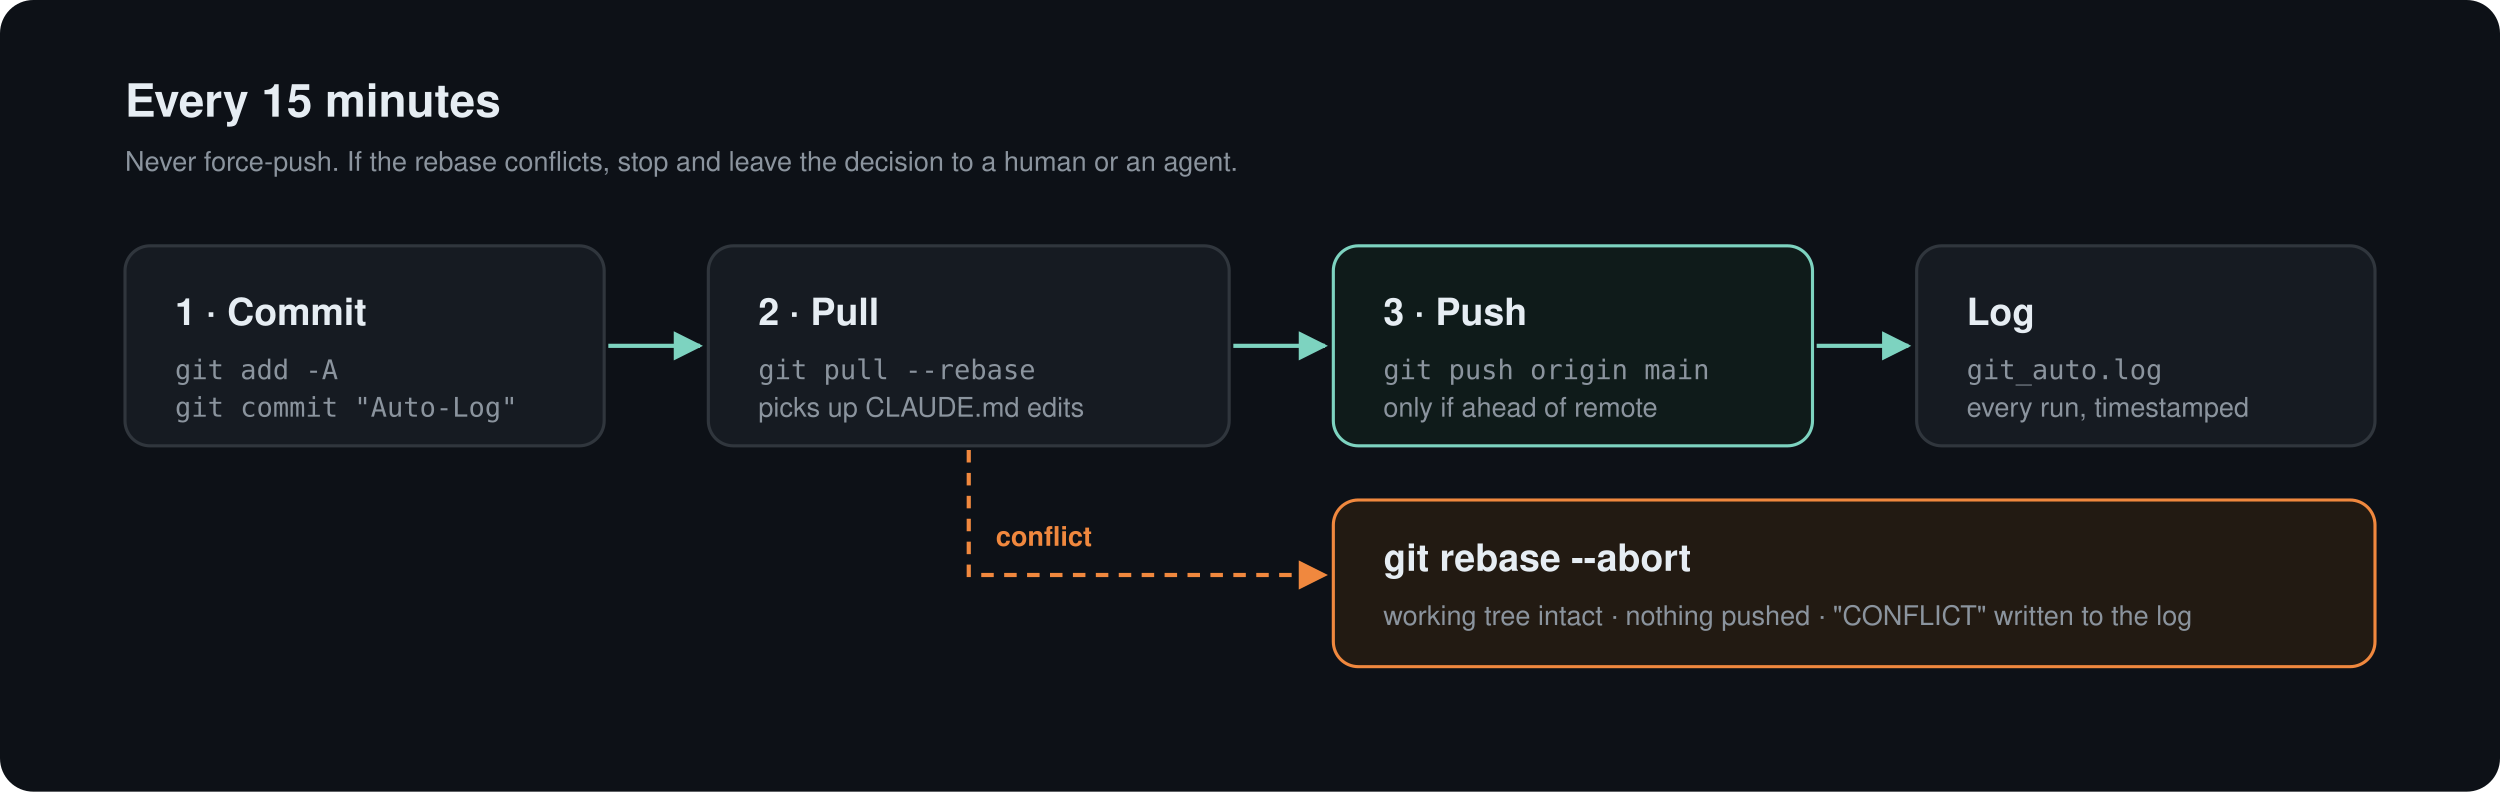
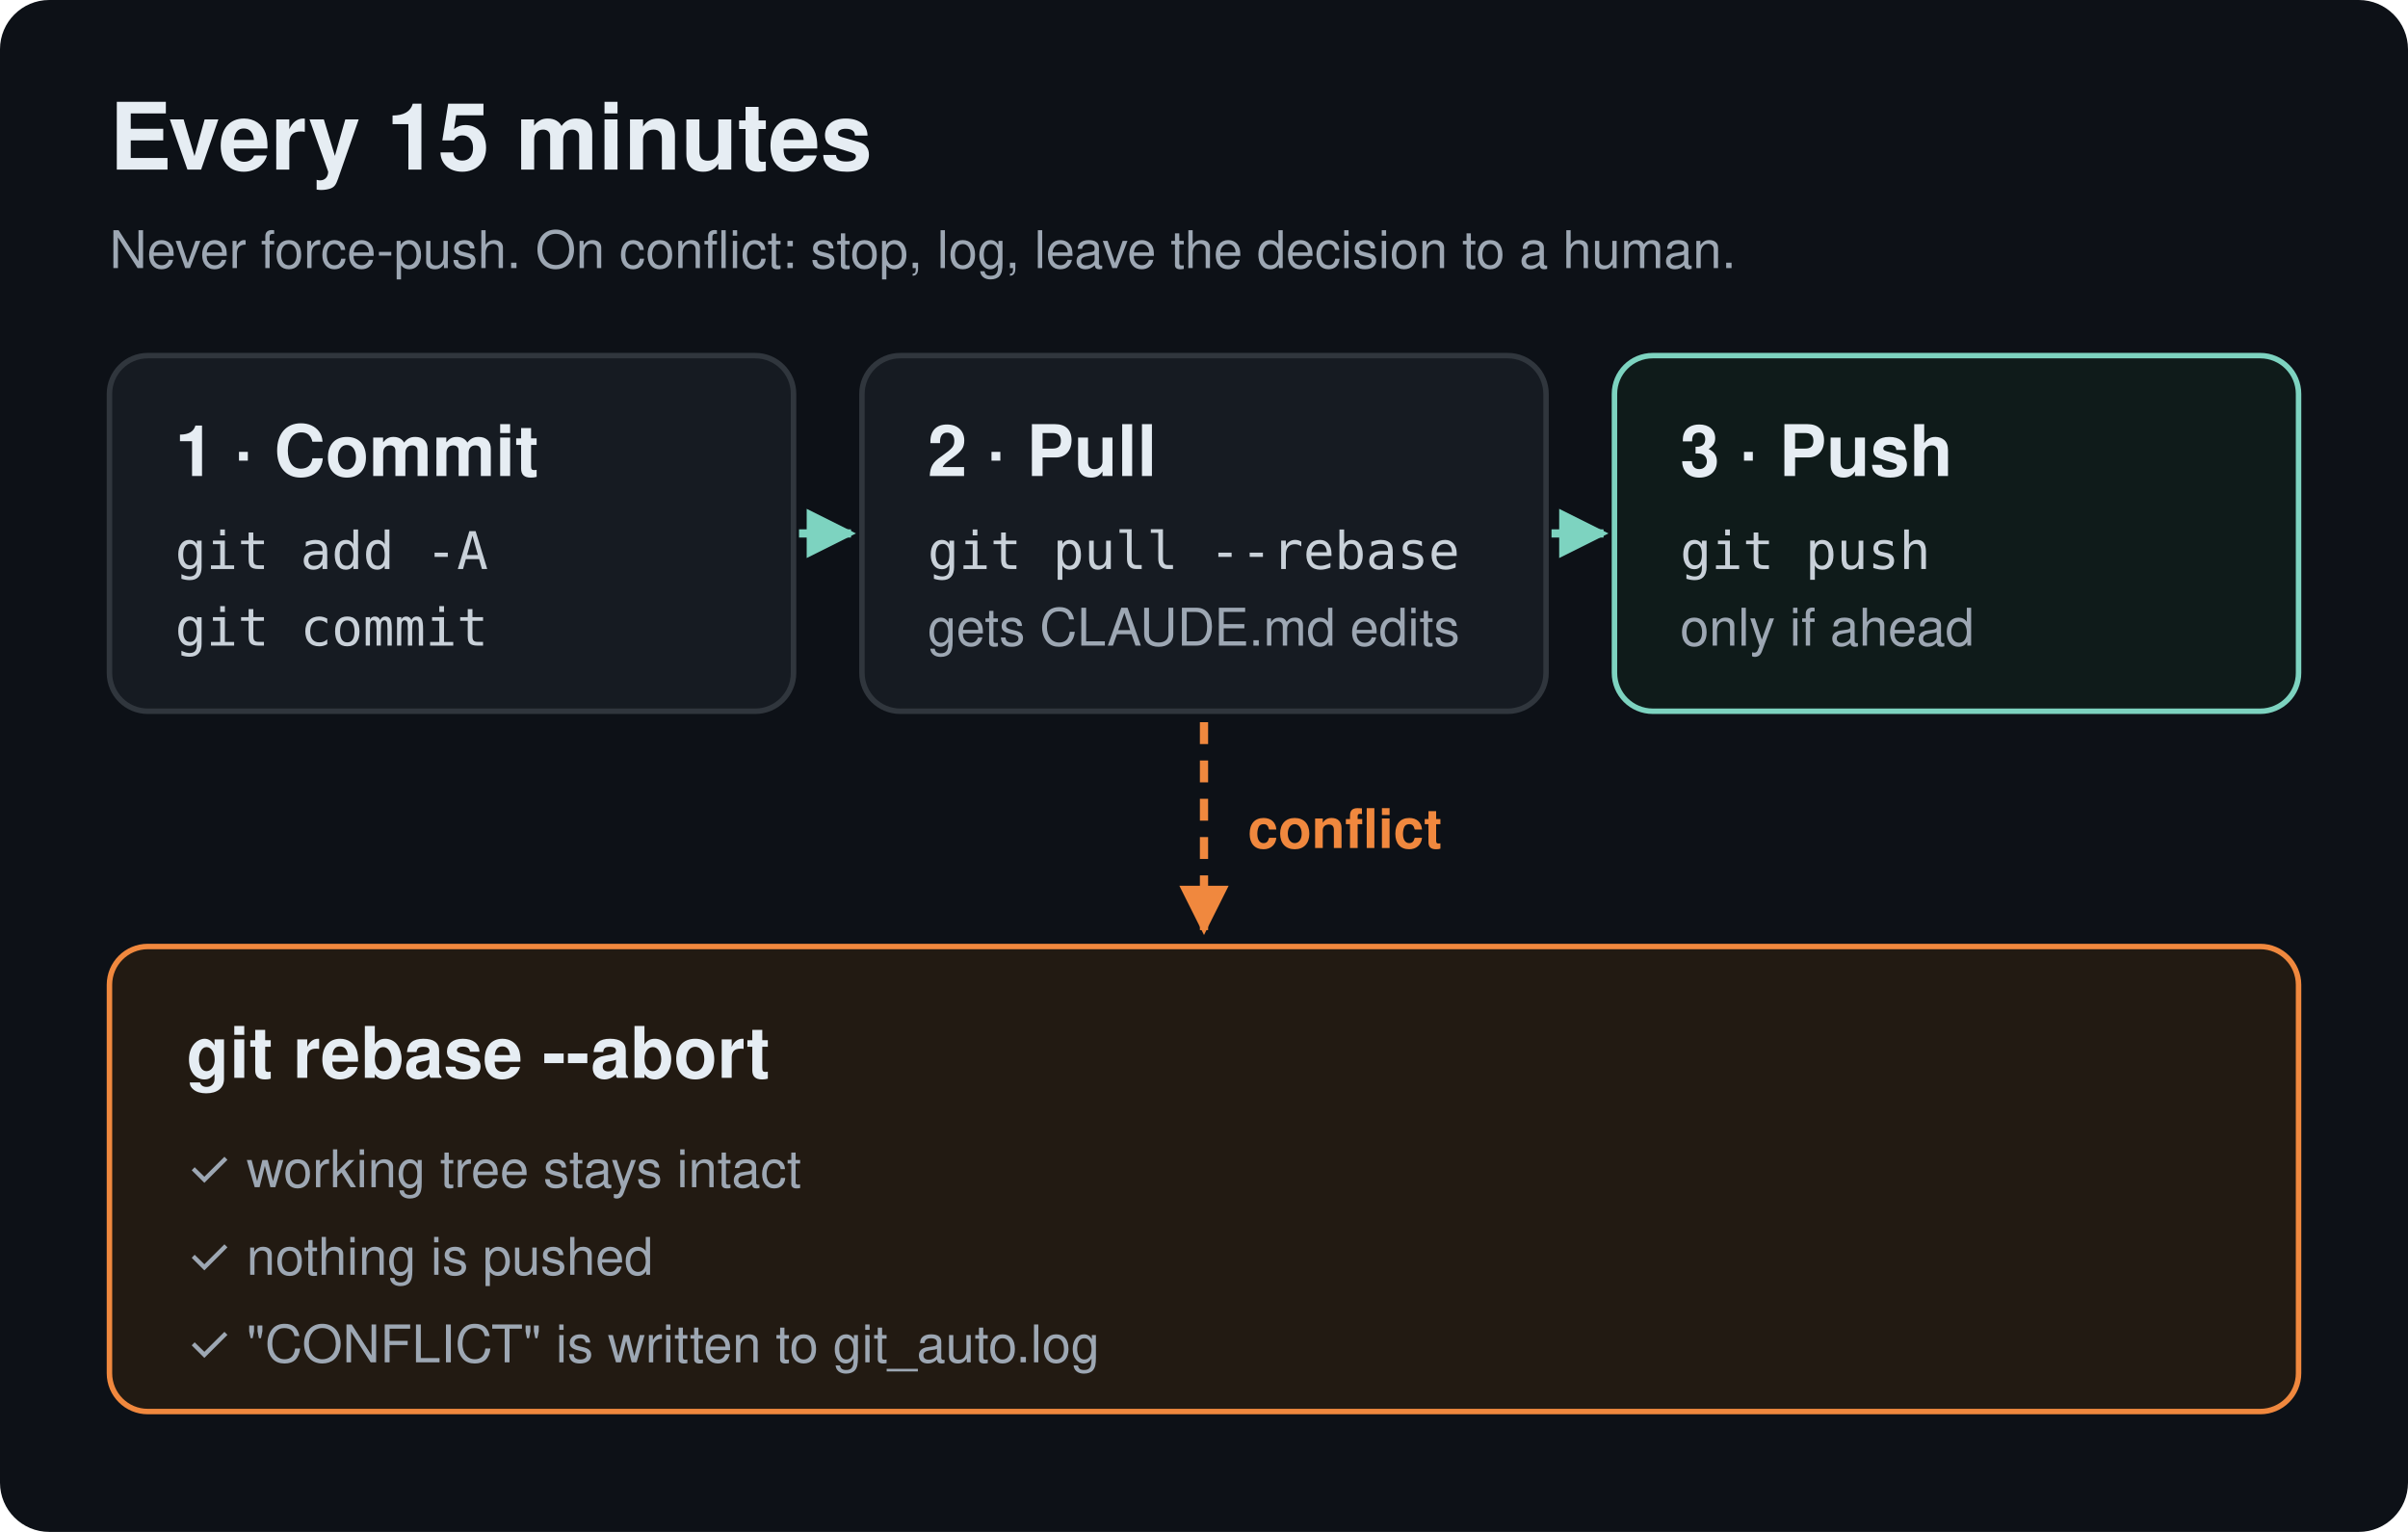
- <svg xmlns="http://www.w3.org/2000/svg" viewBox="0 0 1200 380" width="1200" height="380" font-family="-apple-system, 'Segoe UI', Helvetica, Arial, sans-serif">
+ <svg xmlns="http://www.w3.org/2000/svg" viewBox="0 0 880 560" width="880" height="560" font-family="-apple-system, 'Segoe UI', Helvetica, Arial, sans-serif">
  <defs>
-     <marker id="a" viewBox="0 0 10 10" refX="9" refY="5" markerWidth="7" markerHeight="7" orient="auto-start-reverse">
+     <marker id="a" viewBox="0 0 10 10" refX="9" refY="5" markerWidth="6" markerHeight="6" orient="auto-start-reverse">
      <path d="M0,0 L10,5 L0,10 z" fill="#7dd3c0" />
    </marker>
-     <marker id="r" viewBox="0 0 10 10" refX="9" refY="5" markerWidth="7" markerHeight="7" orient="auto-start-reverse">
+     <marker id="r" viewBox="0 0 10 10" refX="9" refY="5" markerWidth="6" markerHeight="6" orient="auto-start-reverse">
      <path d="M0,0 L10,5 L0,10 z" fill="#f0883e" />
    </marker>
    <style>
-       .box{fill:#161b22;stroke:#30363d;stroke-width:1.5}
-       .ok{fill:#0f1b1a;stroke:#7dd3c0;stroke-width:1.5}
-       .bad{fill:#221a12;stroke:#f0883e;stroke-width:1.5}
-       .t{fill:#e6edf3;font-size:18px;font-weight:600}
-       .m{font-family:ui-monospace,SFMono-Regular,Menlo,Consolas,monospace;fill:#8b949e;font-size:13px}
-       .s{fill:#8b949e;font-size:13px}
+       .box{fill:#161b22;stroke:#30363d;stroke-width:2}
+       .ok{fill:#0f1b1a;stroke:#7dd3c0;stroke-width:2}
+       .bad{fill:#221a12;stroke:#f0883e;stroke-width:2}
+       .t{fill:#e6edf3;font-size:26px;font-weight:700}
+       .m{font-family:ui-monospace,SFMono-Regular,Menlo,Consolas,monospace;fill:#c9d1d9;font-size:19px}
+       .s{fill:#9da7b3;font-size:19px}
    </style>
  </defs>
-   <rect width="1200" height="380" rx="16" fill="#0d1117" />
-   <text x="60" y="56" fill="#e6edf3" font-size="22" font-weight="700">Every 15 minutes</text>
-   <text x="60" y="82" class="s" font-size="14">Never force-push. If the rebase conflicts, stop and leave the decision to a human or an agent.</text>
-   <rect class="box" x="60" y="118" width="230" height="96" rx="12" />
-   <text x="84" y="156" class="t">1 · Commit</text>
-   <text x="84" y="182" class="m">git add -A</text>
-   <text x="84" y="200" class="m">git commit "Auto-Log"</text>
-   <rect class="box" x="340" y="118" width="250" height="96" rx="12" />
-   <text x="364" y="156" class="t">2 · Pull</text>
-   <text x="364" y="182" class="m">git pull --rebase</text>
-   <text x="364" y="200" class="s">picks up CLAUDE.md edits</text>
-   <rect class="ok" x="640" y="118" width="230" height="96" rx="12" />
-   <text x="664" y="156" class="t">3 · Push</text>
-   <text x="664" y="182" class="m">git push origin main</text>
-   <text x="664" y="200" class="s">only if ahead of remote</text>
-   <rect class="box" x="920" y="118" width="220" height="96" rx="12" />
-   <text x="944" y="156" class="t">Log</text>
-   <text x="944" y="182" class="m">git_auto.log</text>
-   <text x="944" y="200" class="s">every run, timestamped</text>
-   <g stroke="#7dd3c0" stroke-width="2" fill="none" marker-end="url(#a)">
-     <path d="M292 166 H336" />
-     <path d="M592 166 H636" />
-     <path d="M872 166 H916" />
+   <rect width="880" height="560" rx="18" fill="#0d1117" />
+   <text x="40" y="62" fill="#e6edf3" font-size="34" font-weight="700">Every 15 minutes</text>
+   <text x="40" y="98" class="s" font-size="20">Never force-push. On conflict: stop, log, leave the decision to a human.</text>
+   <rect class="box" x="40" y="130" width="250" height="130" rx="14" />
+   <text x="64" y="174" class="t">1 · Commit</text>
+   <text x="64" y="208" class="m">git add -A</text>
+   <text x="64" y="236" class="m">git commit</text>
+   <rect class="box" x="315" y="130" width="250" height="130" rx="14" />
+   <text x="339" y="174" class="t">2 · Pull</text>
+   <text x="339" y="208" class="m">git pull --rebase</text>
+   <text x="339" y="236" class="s">gets CLAUDE.md edits</text>
+   <rect class="ok" x="590" y="130" width="250" height="130" rx="14" />
+   <text x="614" y="174" class="t">3 · Push</text>
+   <text x="614" y="208" class="m">git push</text>
+   <text x="614" y="236" class="s">only if ahead</text>
+   <g stroke="#7dd3c0" stroke-width="3" fill="none" marker-end="url(#a)">
+     <path d="M292 195 H311" />
+     <path d="M567 195 H586" />
  </g>
-   <path d="M465 216 V276 H636" stroke="#f0883e" stroke-width="2" fill="none" stroke-dasharray="6 5" marker-end="url(#r)" />
-   <text x="478" y="262" fill="#f0883e" font-size="13" font-weight="600">conflict</text>
-   <rect class="bad" x="640" y="240" width="500" height="80" rx="12" />
-   <text x="664" y="274" class="t">git rebase --abort</text>
-   <text x="664" y="300" class="s">working tree intact · nothing pushed · "CONFLICT" written to the log</text>
+   <path d="M440 264 V340" stroke="#f0883e" stroke-width="3" fill="none" stroke-dasharray="8 6" marker-end="url(#r)" />
+   <text x="456" y="310" fill="#f0883e" font-size="20" font-weight="700">conflict</text>
+   <rect class="bad" x="40" y="346" width="800" height="170" rx="14" />
+   <text x="68" y="394" class="t">git rebase --abort</text>
+   <text x="68" y="434" class="s">✓ working tree stays intact</text>
+   <text x="68" y="466" class="s">✓ nothing is pushed</text>
+   <text x="68" y="498" class="s">✓ "CONFLICT" is written to git_auto.log</text>
</svg>
